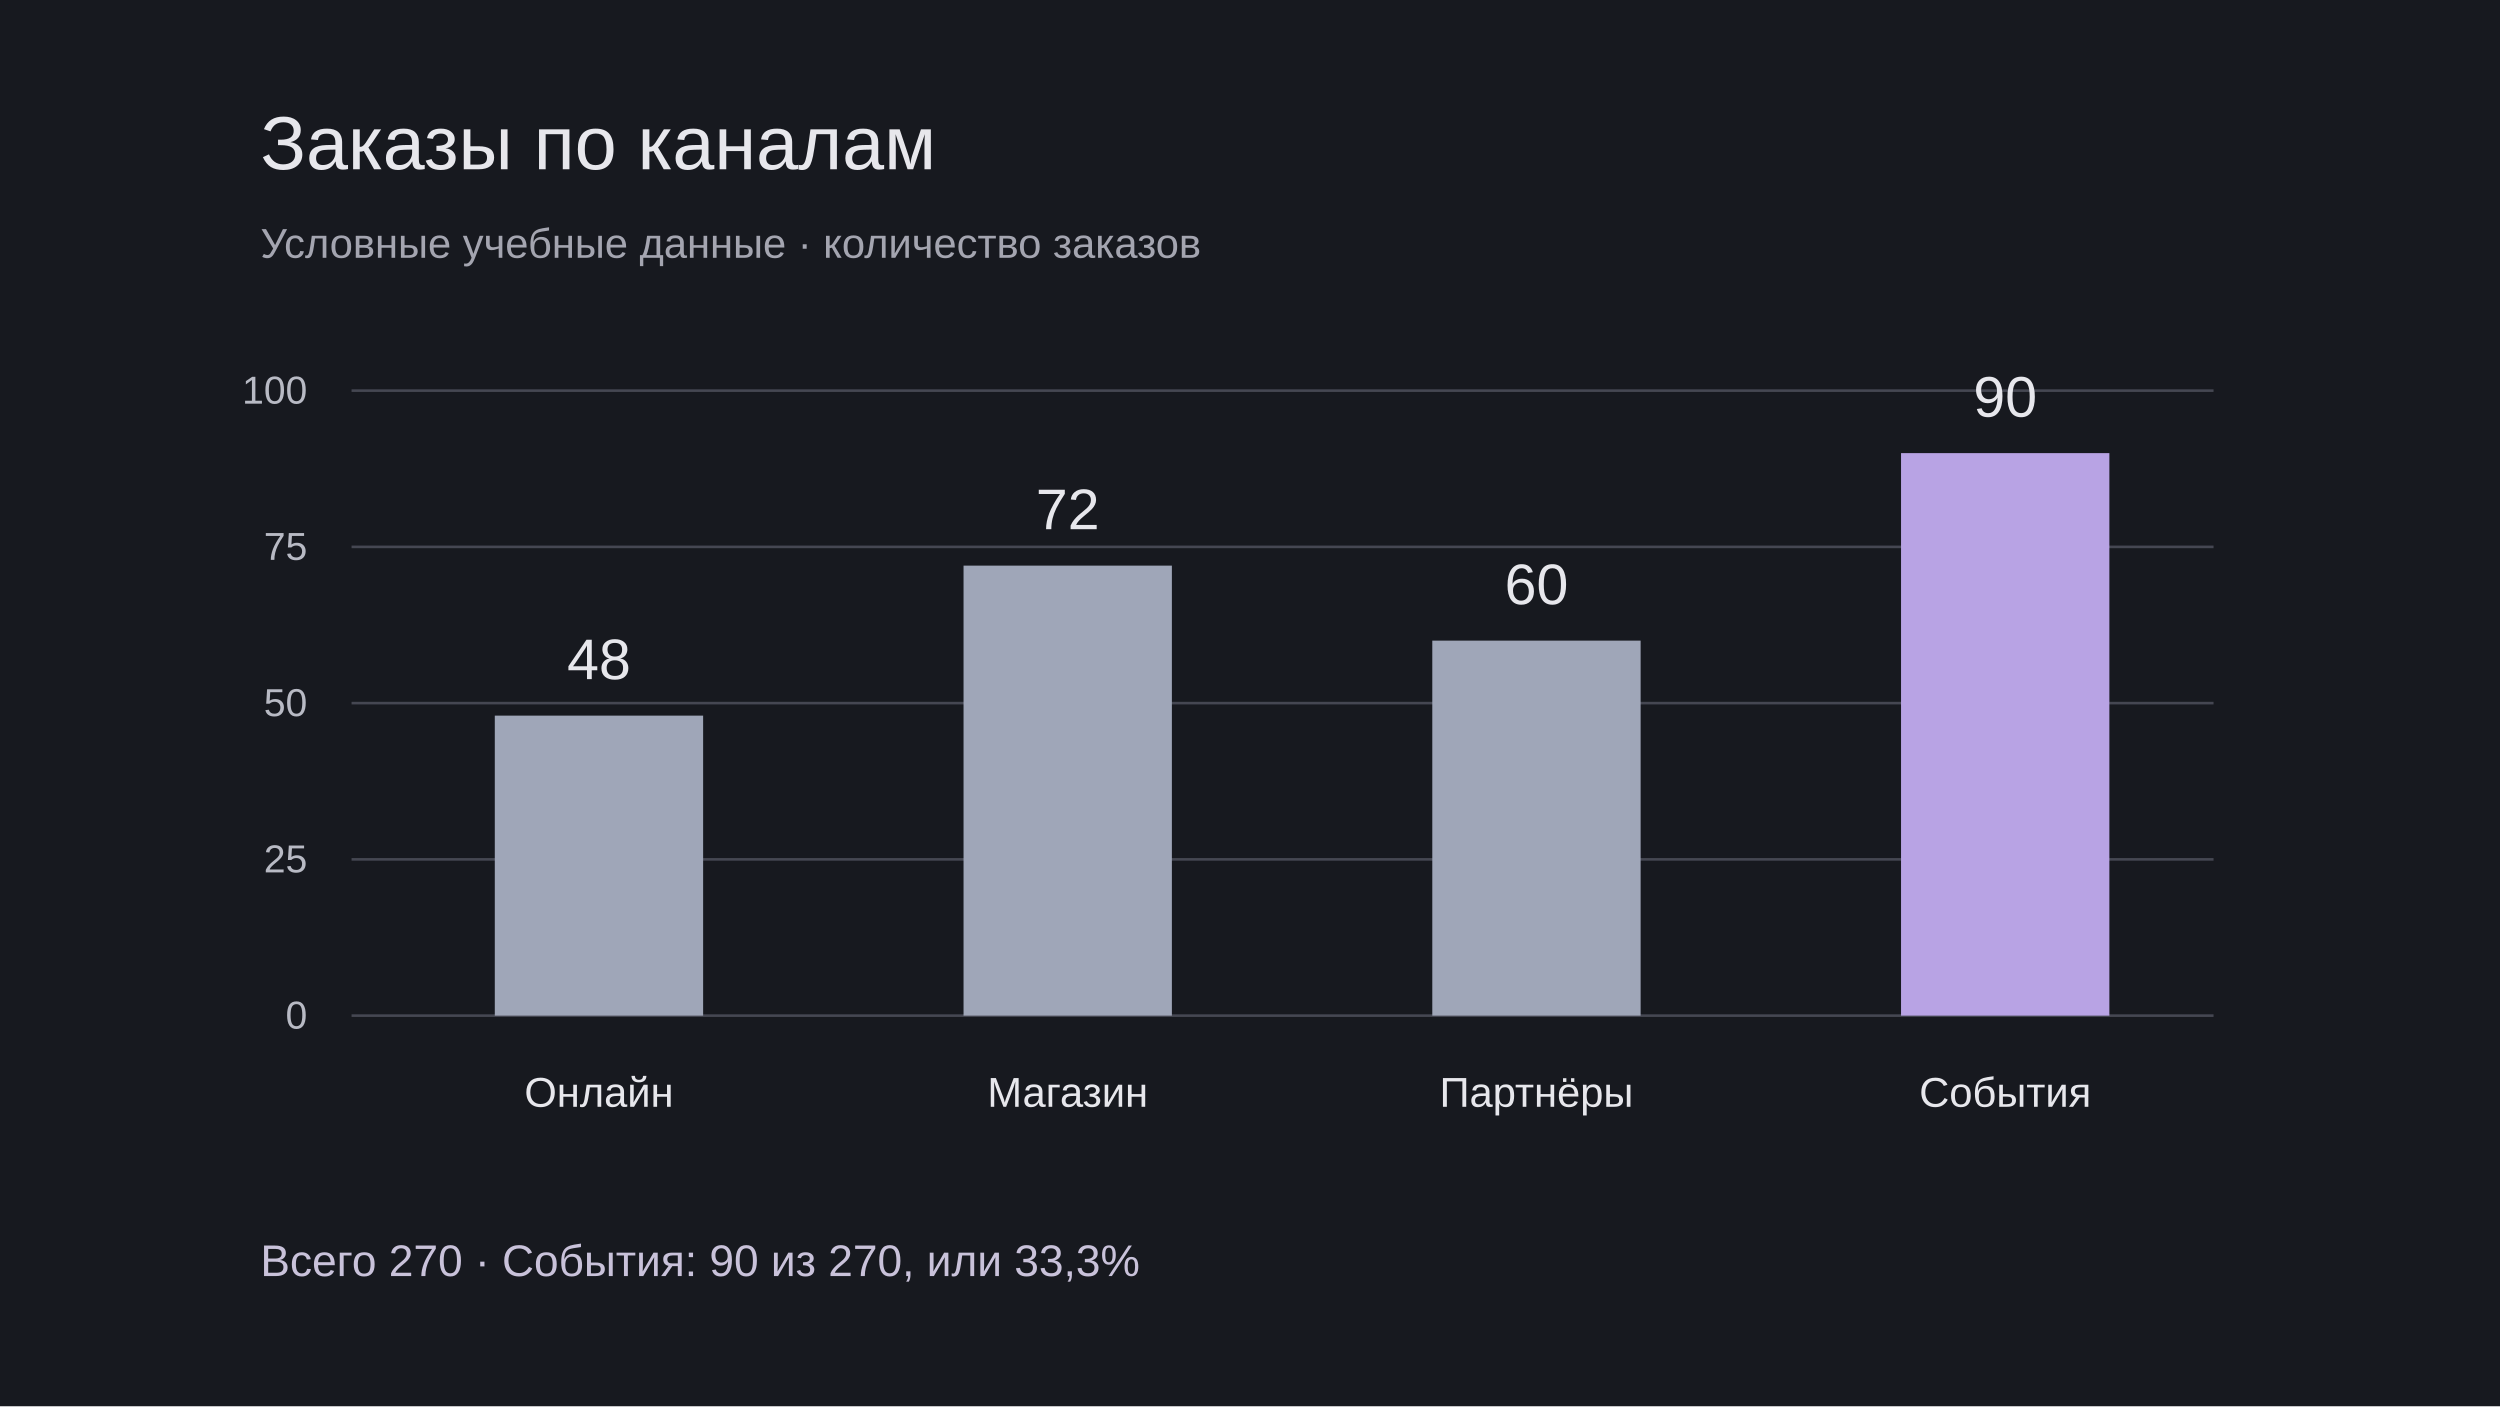
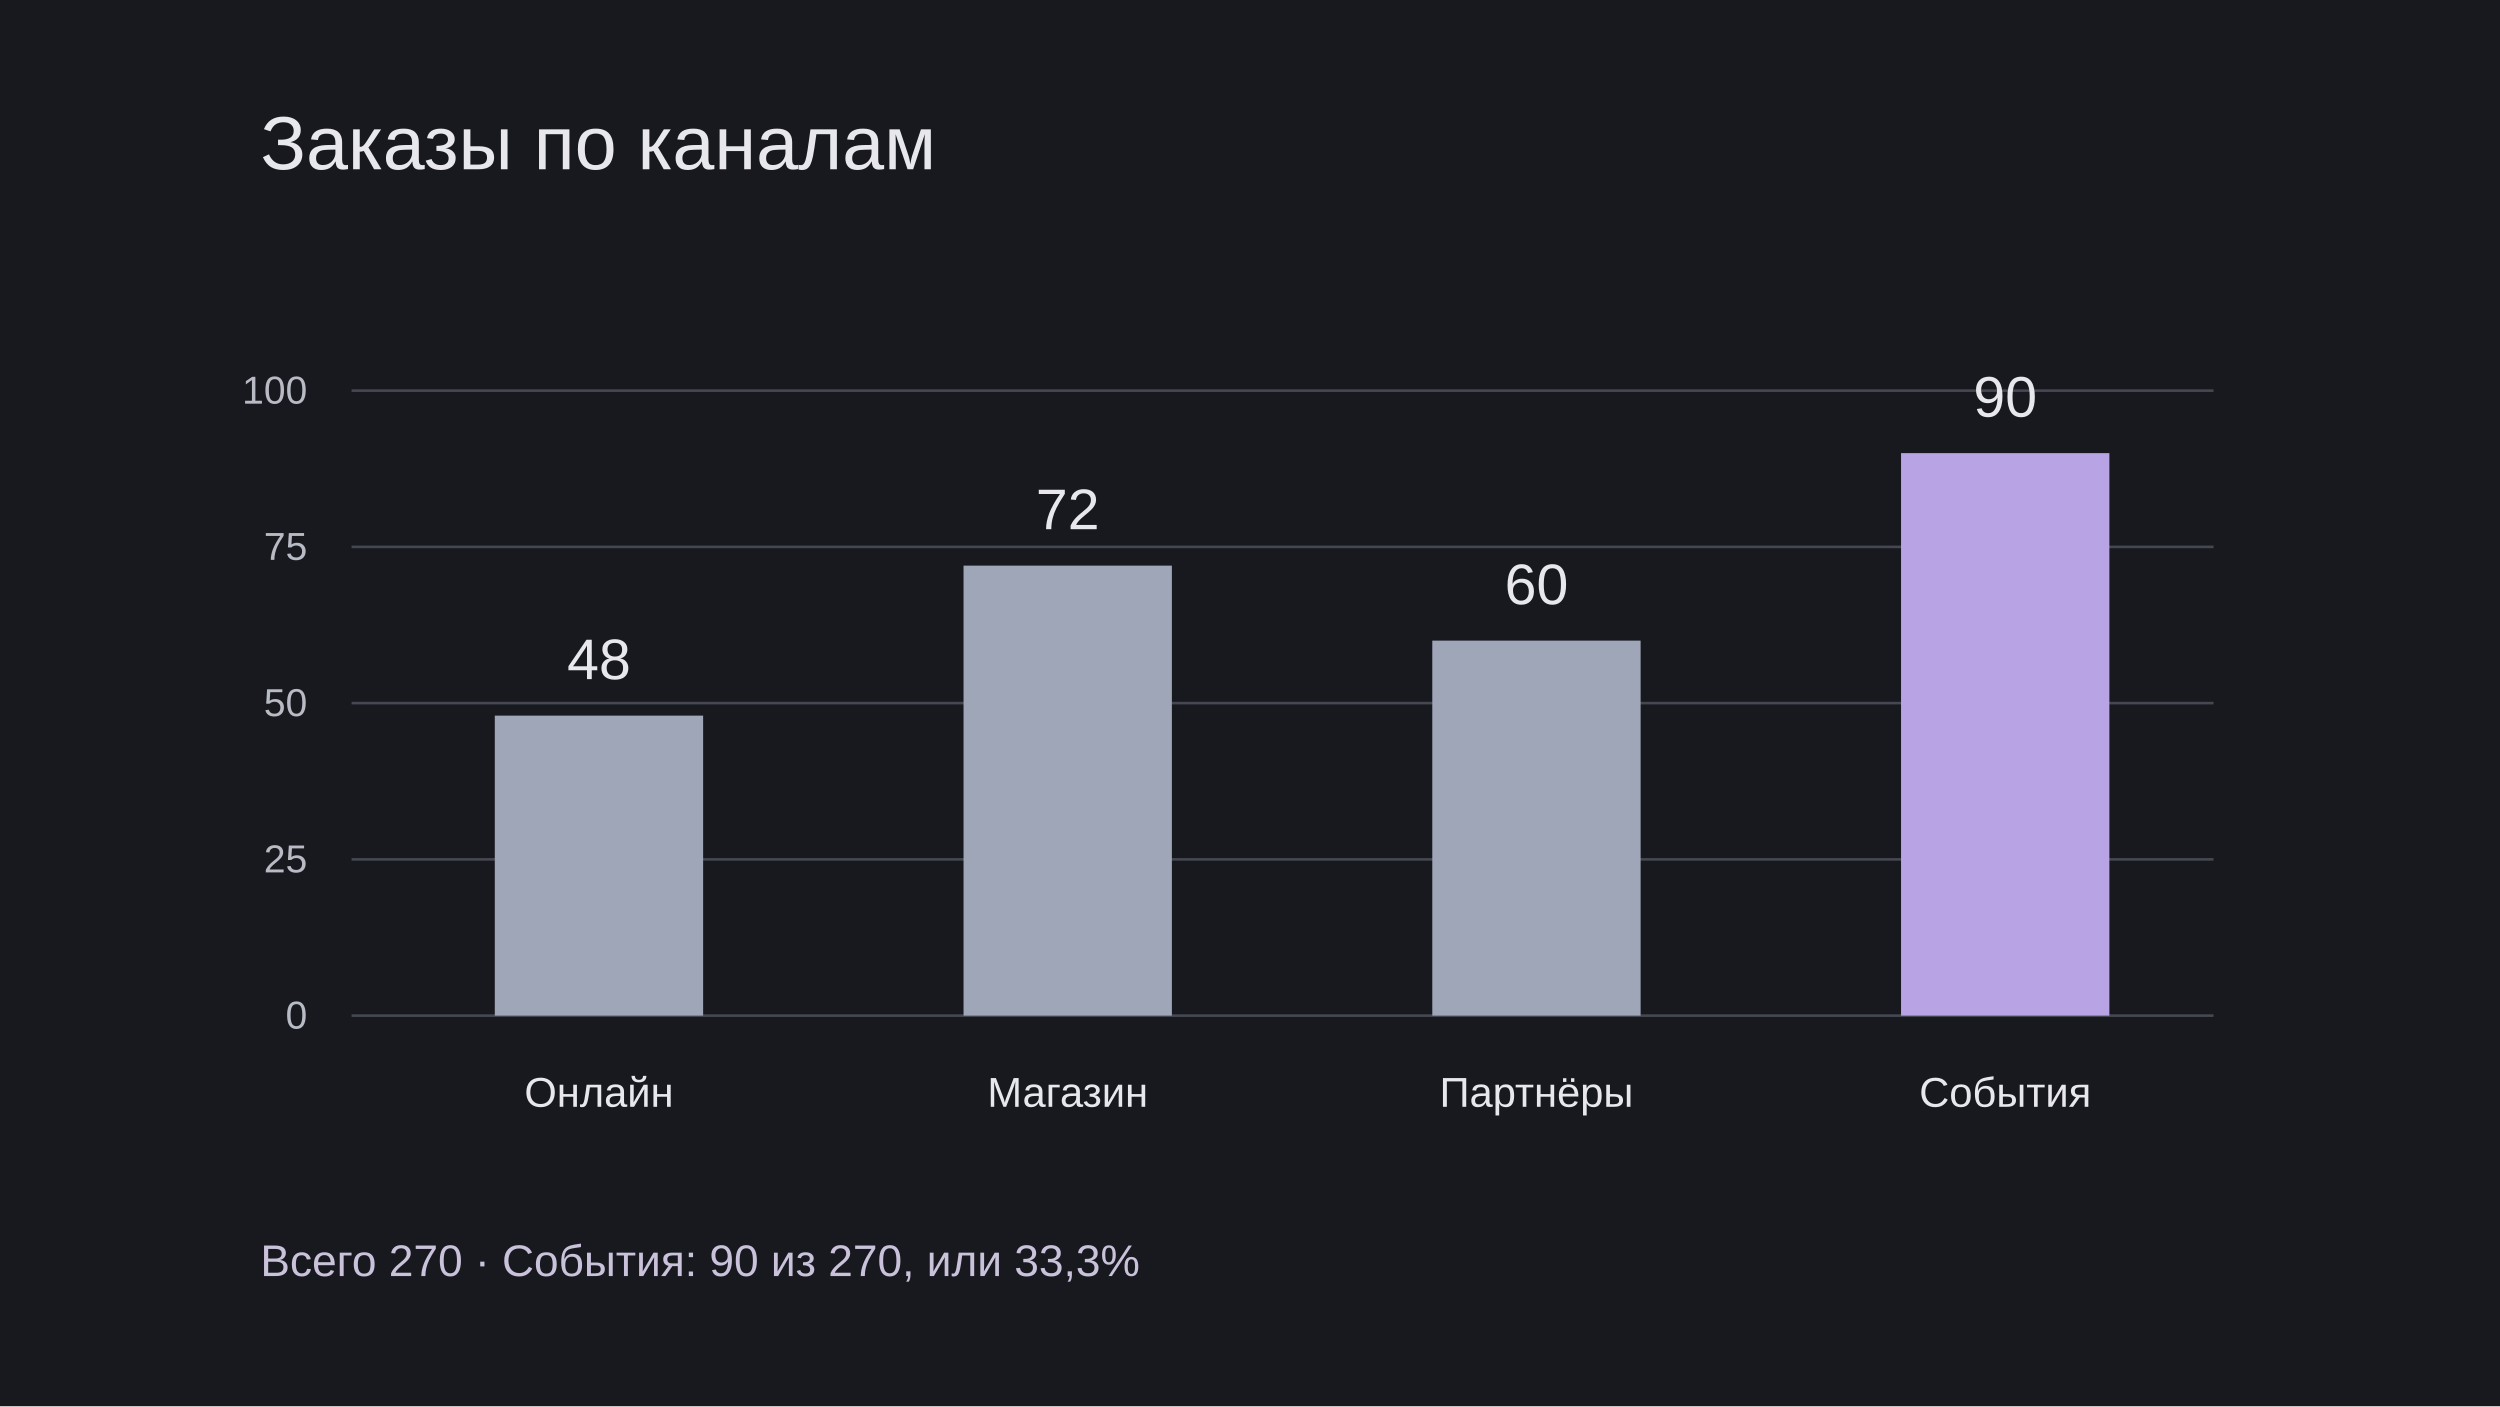
<svg xmlns="http://www.w3.org/2000/svg" viewBox="0 0 960 540" role="img">
  <rect width="960" height="540" fill="#17191f" />
  <g font-family="Arial, sans-serif" fill="#e7e7ec">
    <text x="100" y="65" font-size="29">Заказы по каналам</text>
-     <text x="100" y="99" font-size="16" fill="#a4a5b0">Условные учебные данные · количество заказов</text>
    <path d="M135 390.0H850" stroke="#454752" stroke-width="1" />
    <text x="118" y="395.0" text-anchor="end" font-size="15" fill="#b8bac4">0</text>
    <path d="M135 330.0H850" stroke="#454752" stroke-width="1" />
    <text x="118" y="335.0" text-anchor="end" font-size="15" fill="#b8bac4">25</text>
    <path d="M135 270.0H850" stroke="#454752" stroke-width="1" />
    <text x="118" y="275.0" text-anchor="end" font-size="15" fill="#b8bac4">50</text>
    <path d="M135 210.0H850" stroke="#454752" stroke-width="1" />
    <text x="118" y="215.0" text-anchor="end" font-size="15" fill="#b8bac4">75</text>
    <path d="M135 150.0H850" stroke="#454752" stroke-width="1" />
    <text x="118" y="155.0" text-anchor="end" font-size="15" fill="#b8bac4">100</text>
    <rect x="190" y="274.8" width="80" height="115.2" fill="#9fa6b8" />
    <text x="230" y="260.8" text-anchor="middle" font-size="22">48</text>
    <text x="230" y="425" text-anchor="middle" font-size="16">Онлайн</text>
    <rect x="370" y="217.2" width="80" height="172.8" fill="#9fa6b8" />
    <text x="410" y="203.2" text-anchor="middle" font-size="22">72</text>
    <text x="410" y="425" text-anchor="middle" font-size="16">Магазин</text>
    <rect x="550" y="246.0" width="80" height="144.0" fill="#9fa6b8" />
    <text x="590" y="232.0" text-anchor="middle" font-size="22">60</text>
    <text x="590" y="425" text-anchor="middle" font-size="16">Партнёры</text>
    <rect x="730" y="174.0" width="80" height="216.0" fill="#b8a3e4" />
    <text x="770" y="160.0" text-anchor="middle" font-size="22">90</text>
    <text x="770" y="425" text-anchor="middle" font-size="16">События</text>
    <text x="100" y="490" font-size="17" fill="#c9c2da">Всего 270 · События: 90 из 270, или 33,3%</text>
  </g>
</svg>
